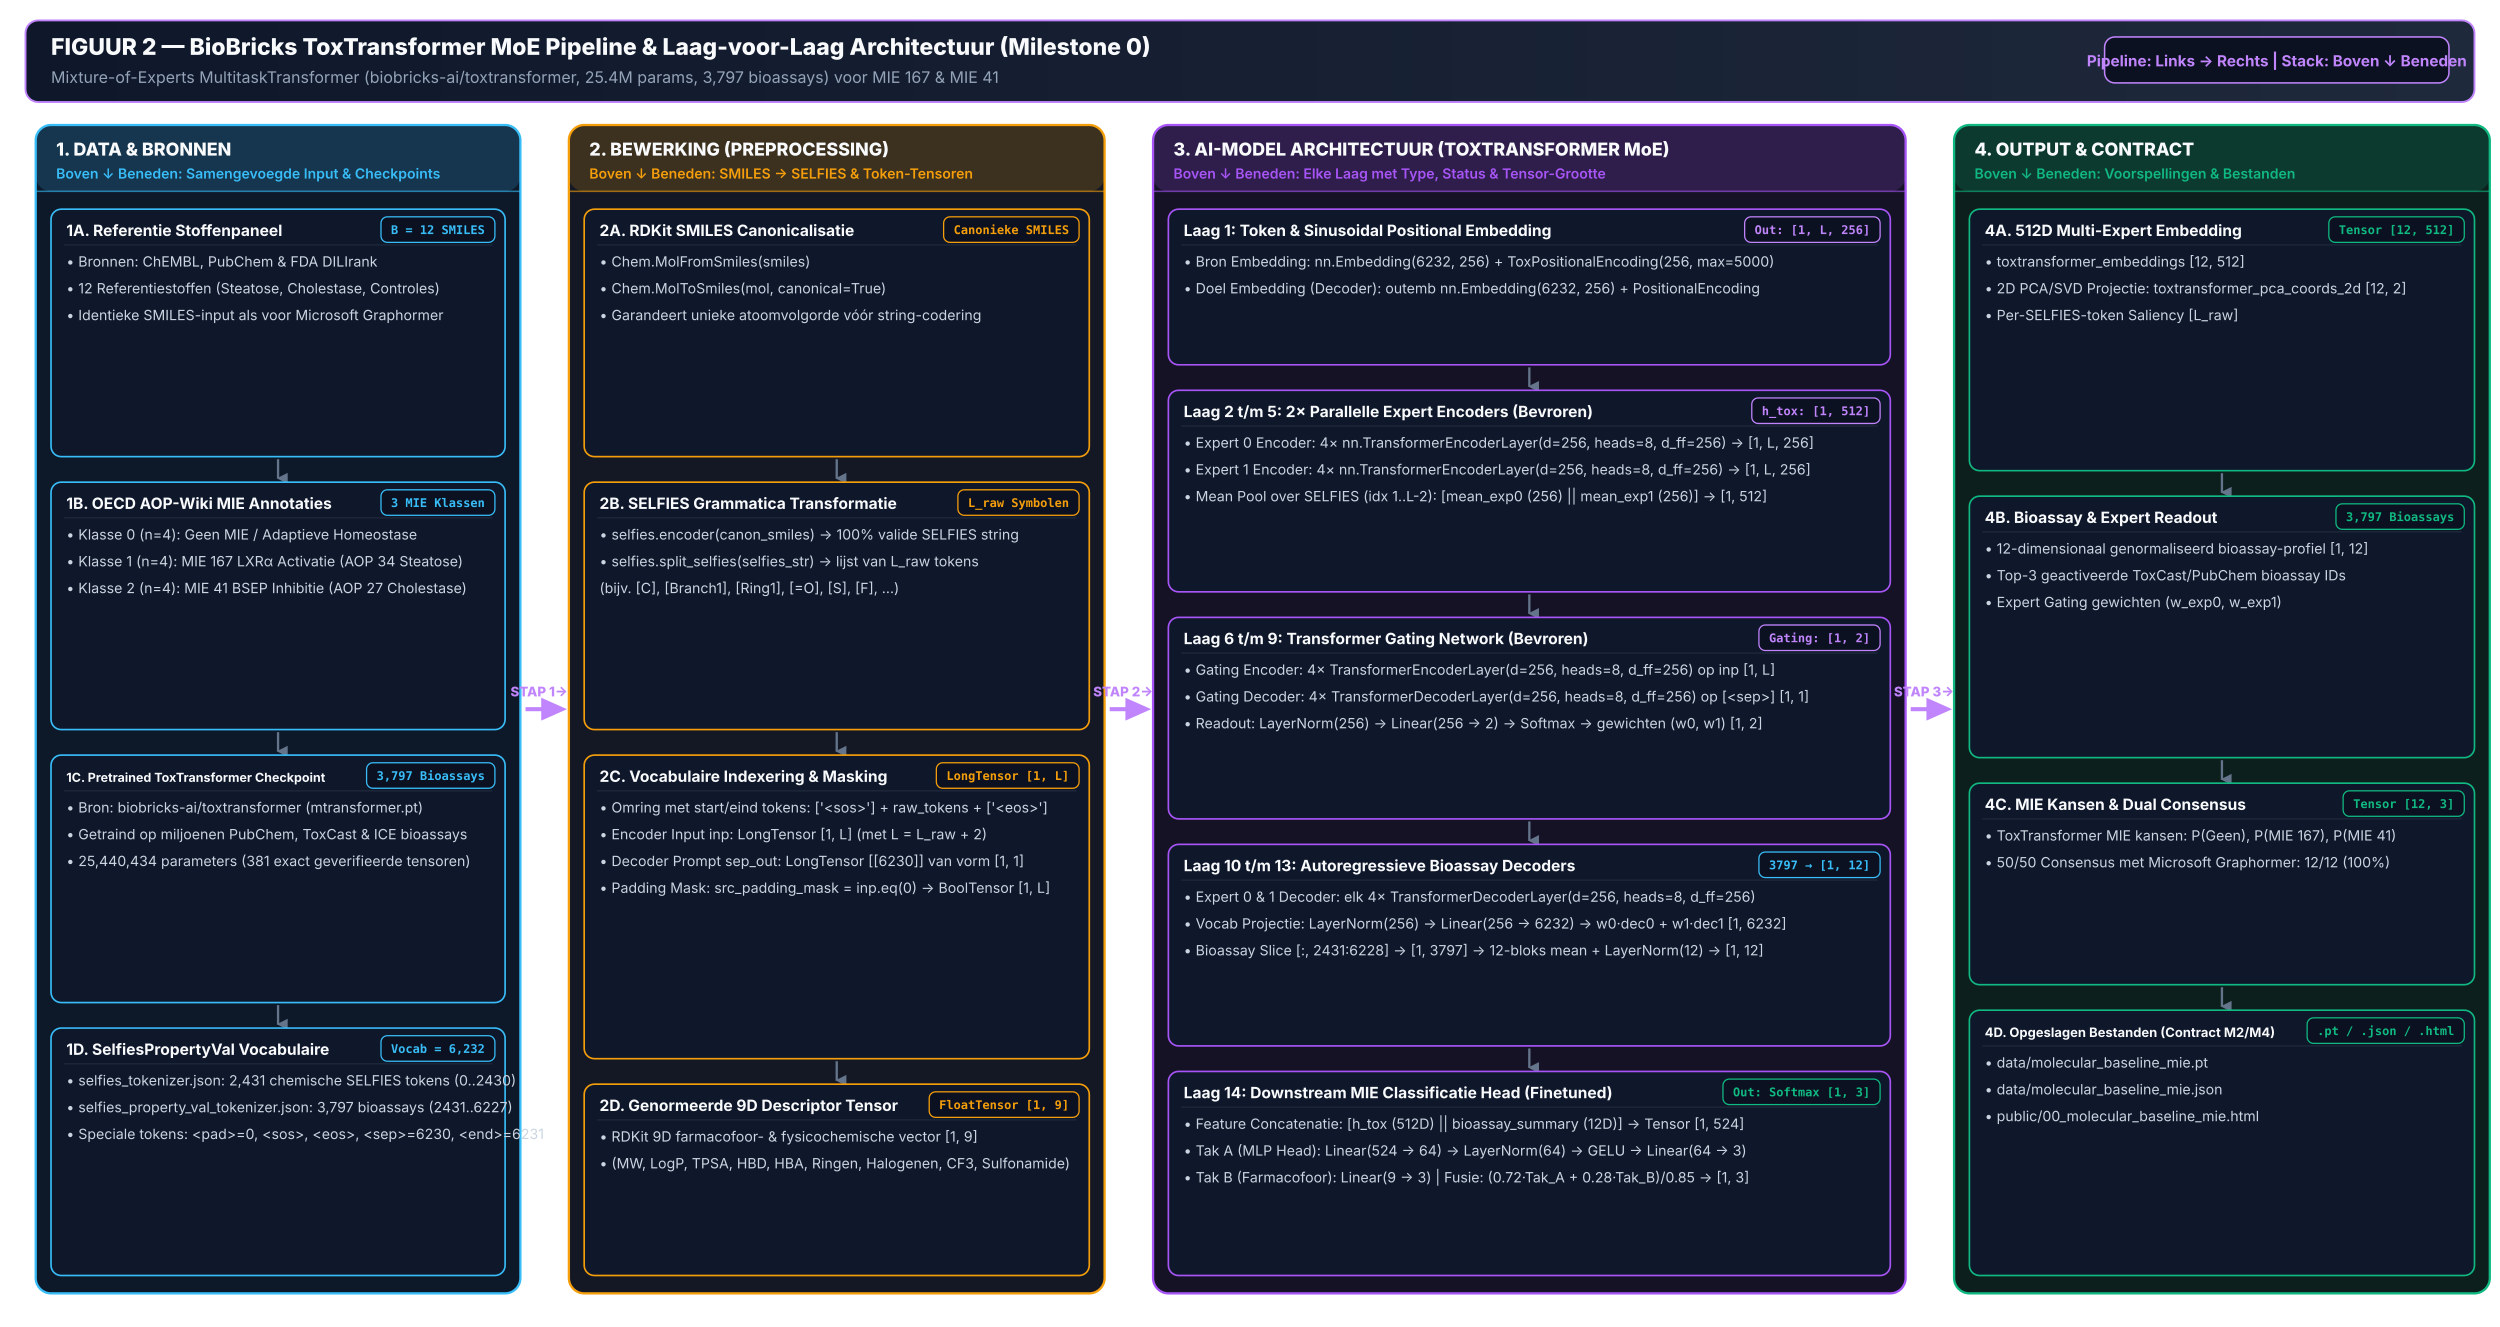
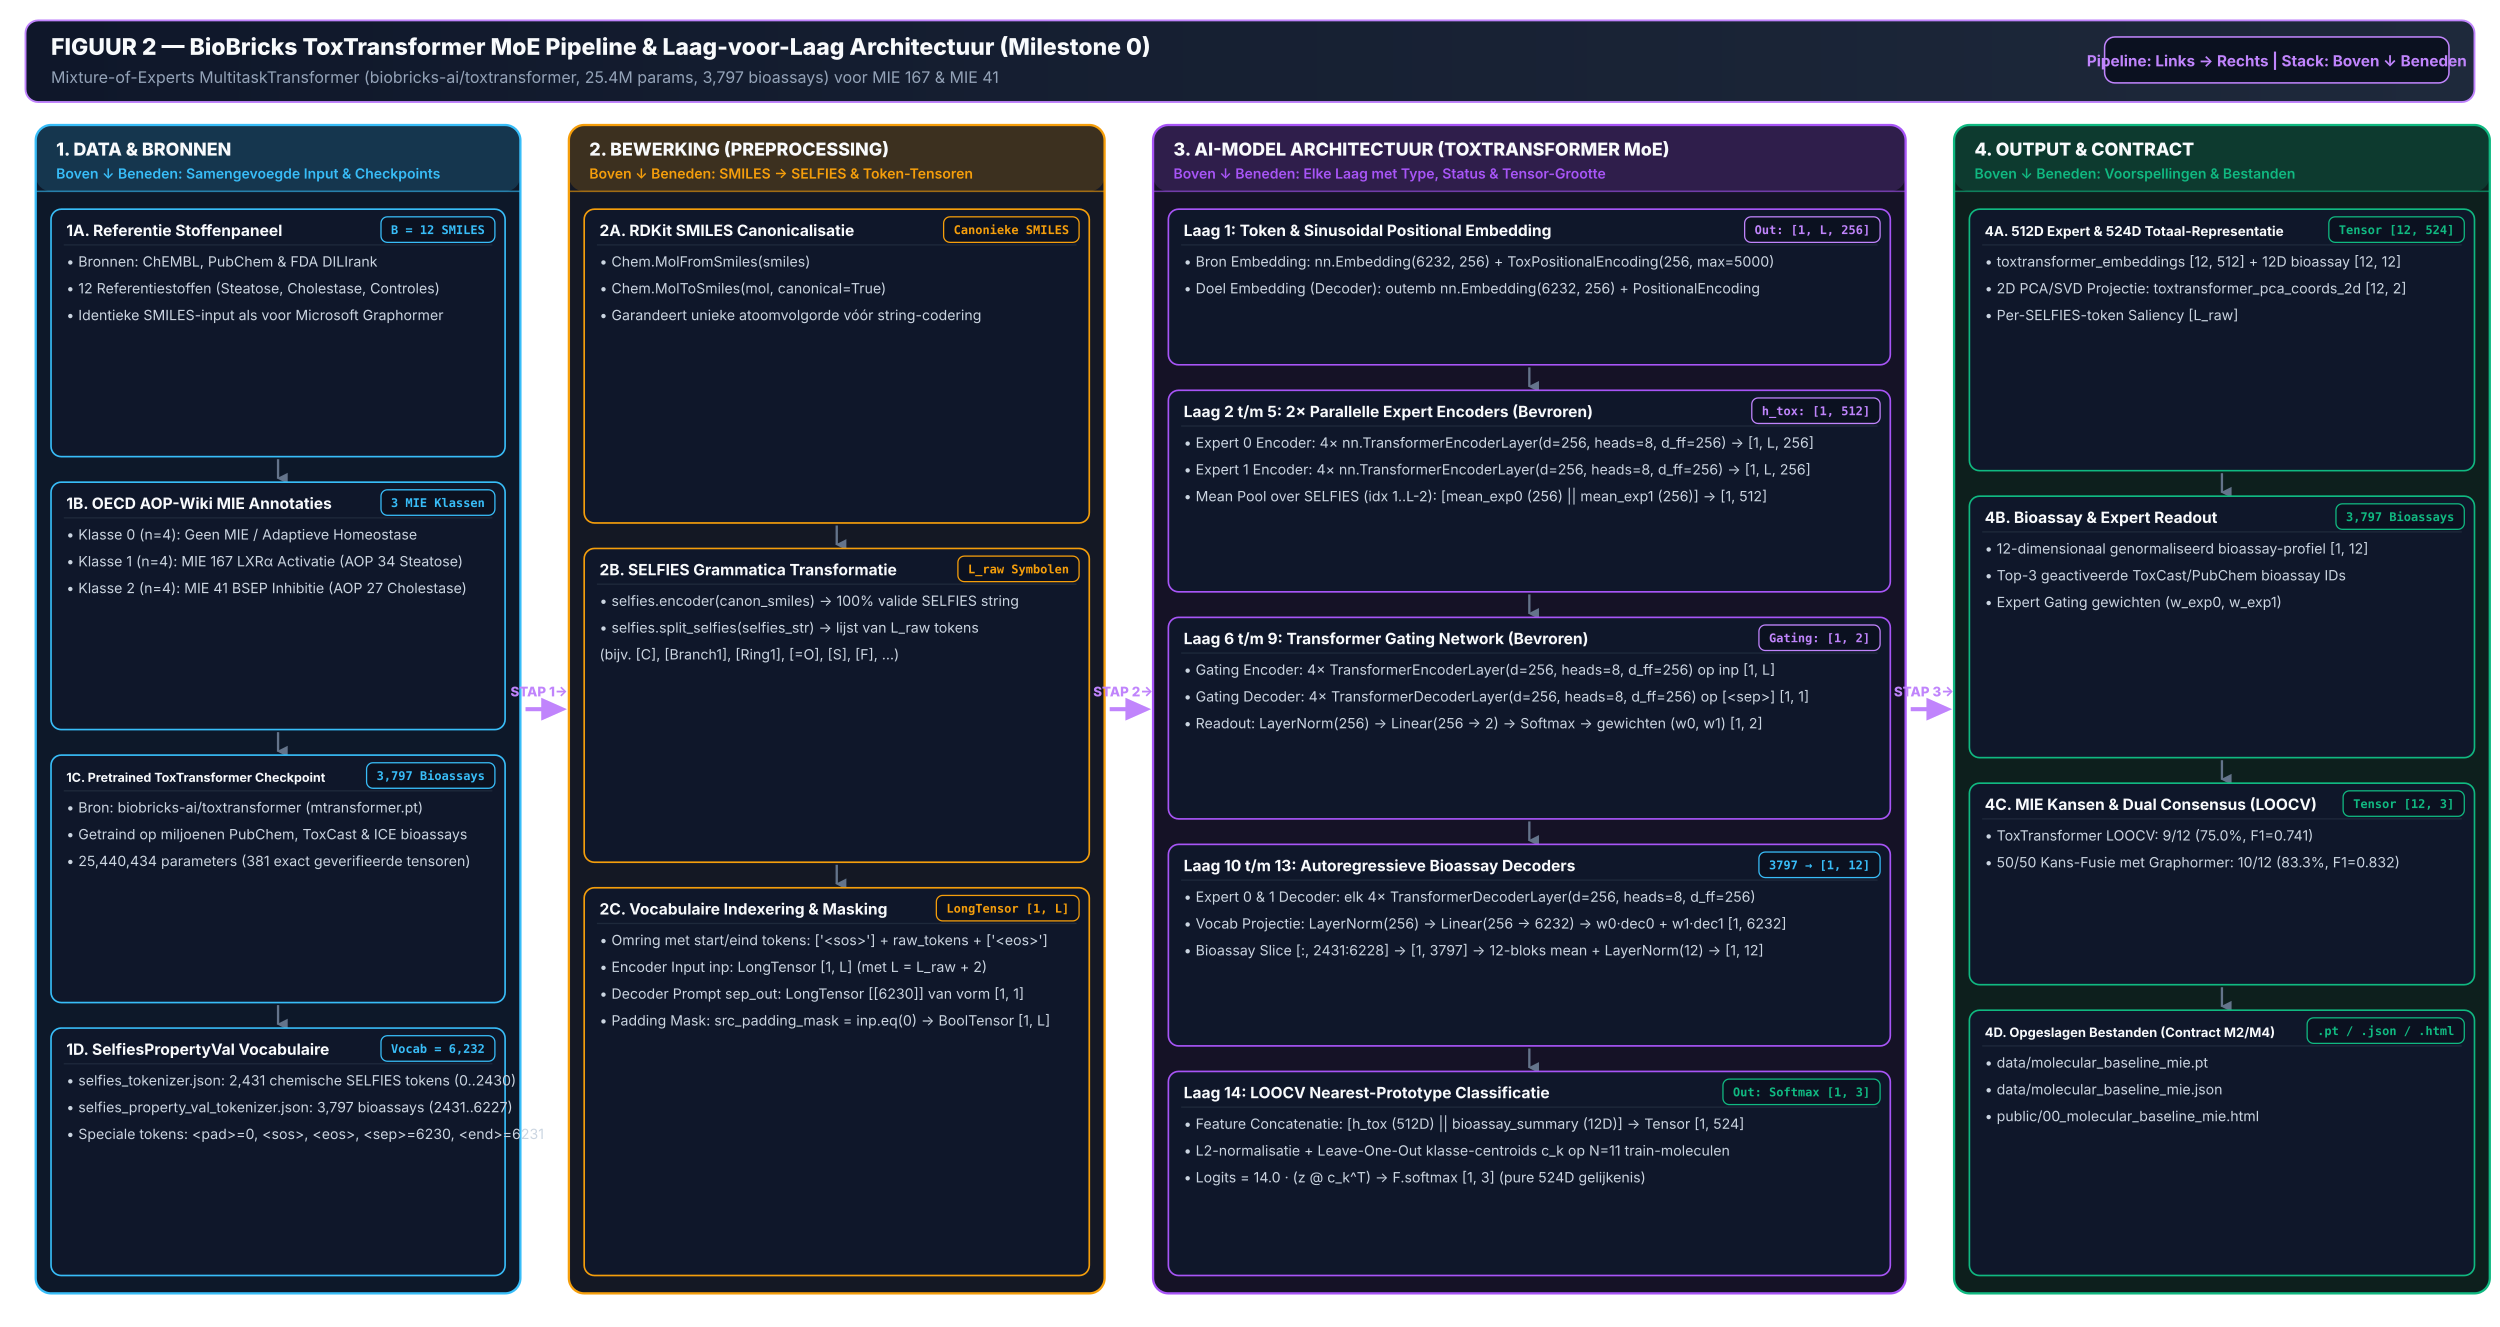
<svg xmlns="http://www.w3.org/2000/svg" viewBox="0 0 1960 1040" width="100%" height="auto" style="background:#0B1120;border-radius:14px;border:1px solid #1E293B;font-family:'Inter',-apple-system,BlinkMacSystemFont,'Segoe UI',Roboto,sans-serif;">
  <defs>
    <marker id="arrow-lr" viewBox="0 0 10 10" refX="7" refY="5" markerWidth="7" markerHeight="7" orient="auto-start-reverse">
      <path d="M 0 1 L 9 5 L 0 9 z" fill="#C084FC" />
    </marker>
    <marker id="arrow-tb" viewBox="0 0 10 10" refX="5" refY="7" markerWidth="6" markerHeight="6" orient="auto">
      <path d="M 1 0 L 9 0 L 5 8 z" fill="#64748B" />
    </marker>
    <linearGradient id="hdr-grad" x1="0%" y1="0%" x2="100%" y2="0%">
      <stop offset="0%" stop-color="#0F172A" />
      <stop offset="100%" stop-color="#1E293B" />
    </linearGradient>
  </defs>
  <rect x="20" y="16" width="1920" height="64" rx="10" fill="url(#hdr-grad)" stroke="#C084FC" stroke-width="1.5" />
  <text x="40" y="43" fill="#F8FAFC" font-size="18" font-weight="800">FIGUUR 2 — BioBricks ToxTransformer MoE Pipeline &amp; Laag-voor-Laag Architectuur (Milestone 0)</text>
  <text x="40" y="65" fill="#94A3B8" font-size="12.5">Mixture-of-Experts MultitaskTransformer (biobricks-ai/toxtransformer, 25.4M params, 3,797 bioassays) voor MIE 167 &amp; MIE 41</text>
  <rect x="1650" y="29" width="270" height="36" rx="8" fill="#0B1120" stroke="#C084FC" stroke-width="1.2" />
  <text x="1785" y="52" text-anchor="middle" fill="#C084FC" font-size="12" font-weight="700">Pipeline: Links → Rechts | Stack: Boven ↓ Beneden</text>
  <rect x="28" y="98" width="380" height="916" rx="12" fill="#0D1829" stroke="#38BDF8" stroke-width="1.8" />
  <rect x="28" y="98" width="380" height="52" rx="12" fill="#38BDF8" fill-opacity="0.18" />
  <line x1="28" y1="150" x2="408" y2="150" stroke="#38BDF8" stroke-width="1.2" stroke-opacity="0.6" />
  <text x="44" y="122" fill="#F8FAFC" font-size="14" font-weight="800">1. DATA &amp; BRONNEN</text>
  <text x="44" y="140" fill="#38BDF8" font-size="11" font-weight="600">Boven ↓ Beneden: Samengevoegde Input &amp; Checkpoints</text>
  <rect x="40" y="164" width="356" height="194" rx="8" fill="#0F172A" stroke="#38BDF8" stroke-width="1.3" />
  <text x="52" y="185" fill="#F8FAFC" font-size="12.2" font-weight="700">1A. Referentie Stoffenpaneel</text>
  <rect x="298.7" y="170" width="89.3" height="20" rx="5" fill="#0B1120" stroke="#38BDF8" stroke-width="1" />
  <text x="343.3" y="183.5" text-anchor="middle" fill="#38BDF8" font-size="9.4" font-family="monospace" font-weight="700">B = 12 SMILES</text>
  <line x1="50" y1="192" x2="386" y2="192" stroke="#1E293B" stroke-width="1" />
  <text x="52" y="209.0" fill="#CBD5E1" font-size="11.1">• Bronnen: ChEMBL, PubChem &amp; FDA DILIrank</text>
  <text x="52" y="230.0" fill="#CBD5E1" font-size="11.1">• 12 Referentiestoffen (Steatose, Cholestase, Controles)</text>
  <text x="52" y="251.0" fill="#CBD5E1" font-size="11.1">• Identieke SMILES-input als voor Microsoft Graphormer</text>
  <line x1="218.0" y1="360" x2="218.0" y2="375" stroke="#64748B" stroke-width="1.8" marker-end="url(#arrow-tb)" />
  <rect x="40" y="378" width="356" height="194" rx="8" fill="#0F172A" stroke="#38BDF8" stroke-width="1.3" />
  <text x="52" y="399" fill="#F8FAFC" font-size="12.2" font-weight="700">1B. OECD AOP-Wiki MIE Annotaties</text>
  <rect x="298.7" y="384" width="89.3" height="20" rx="5" fill="#0B1120" stroke="#38BDF8" stroke-width="1" />
  <text x="343.3" y="397.5" text-anchor="middle" fill="#38BDF8" font-size="9.4" font-family="monospace" font-weight="700">3 MIE Klassen</text>
  <line x1="50" y1="406" x2="386" y2="406" stroke="#1E293B" stroke-width="1" />
  <text x="52" y="423.0" fill="#CBD5E1" font-size="11.1">• Klasse 0 (n=4): Geen MIE / Adaptieve Homeostase</text>
  <text x="52" y="444.0" fill="#CBD5E1" font-size="11.1">• Klasse 1 (n=4): MIE 167 LXRα Activatie (AOP 34 Steatose)</text>
  <text x="52" y="465.0" fill="#CBD5E1" font-size="11.1">• Klasse 2 (n=4): MIE 41 BSEP Inhibitie (AOP 27 Cholestase)</text>
  <line x1="218.0" y1="574" x2="218.0" y2="589" stroke="#64748B" stroke-width="1.8" marker-end="url(#arrow-tb)" />
  <rect x="40" y="592" width="356" height="194" rx="8" fill="#0F172A" stroke="#38BDF8" stroke-width="1.3" />
  <text x="52" y="613" fill="#F8FAFC" font-size="9.8" font-weight="700">1C. Pretrained ToxTransformer Checkpoint</text>
  <rect x="287.4" y="598" width="100.6" height="20" rx="5" fill="#0B1120" stroke="#38BDF8" stroke-width="1" />
  <text x="337.7" y="611.5" text-anchor="middle" fill="#38BDF8" font-size="9.4" font-family="monospace" font-weight="700">3,797 Bioassays</text>
  <line x1="50" y1="620" x2="386" y2="620" stroke="#1E293B" stroke-width="1" />
  <text x="52" y="637.0" fill="#CBD5E1" font-size="11.1">• Bron: biobricks-ai/toxtransformer (mtransformer.pt)</text>
  <text x="52" y="658.0" fill="#CBD5E1" font-size="11.1">• Getraind op miljoenen PubChem, ToxCast &amp; ICE bioassays</text>
  <text x="52" y="679.0" fill="#CBD5E1" font-size="11.1">• 25,440,434 parameters (381 exact geverifieerde tensoren)</text>
  <line x1="218.0" y1="788" x2="218.0" y2="803" stroke="#64748B" stroke-width="1.8" marker-end="url(#arrow-tb)" />
  <rect x="40" y="806" width="356" height="194" rx="8" fill="#0F172A" stroke="#38BDF8" stroke-width="1.3" />
  <text x="52" y="827" fill="#F8FAFC" font-size="12.2" font-weight="700">1D. SelfiesPropertyVal Vocabulaire</text>
  <rect x="298.7" y="812" width="89.3" height="20" rx="5" fill="#0B1120" stroke="#38BDF8" stroke-width="1" />
  <text x="343.3" y="825.5" text-anchor="middle" fill="#38BDF8" font-size="9.4" font-family="monospace" font-weight="700">Vocab = 6,232</text>
  <line x1="50" y1="834" x2="386" y2="834" stroke="#1E293B" stroke-width="1" />
  <text x="52" y="851.0" fill="#CBD5E1" font-size="11.1">• selfies_tokenizer.json: 2,431 chemische SELFIES tokens (0..2430)</text>
  <text x="52" y="872.0" fill="#CBD5E1" font-size="11.1">• selfies_property_val_tokenizer.json: 3,797 bioassays (2431..6227)</text>
  <text x="52" y="893.0" fill="#CBD5E1" font-size="11.1">• Speciale tokens: &lt;pad&gt;=0, &lt;sos&gt;, &lt;eos&gt;, &lt;sep&gt;=6230, &lt;end&gt;=6231</text>
  <line x1="412" y1="556.0" x2="440" y2="556.0" stroke="#C084FC" stroke-width="3.2" marker-end="url(#arrow-lr)" />
  <text x="426.0" y="546.0" text-anchor="middle" fill="#C084FC" font-size="10.5" font-weight="800">STAP 1→2</text>
  <rect x="446" y="98" width="420" height="916" rx="12" fill="#141824" stroke="#F59E0B" stroke-width="1.8" />
  <rect x="446" y="98" width="420" height="52" rx="12" fill="#F59E0B" fill-opacity="0.18" />
  <line x1="446" y1="150" x2="866" y2="150" stroke="#F59E0B" stroke-width="1.2" stroke-opacity="0.6" />
  <text x="462" y="122" fill="#F8FAFC" font-size="14" font-weight="800">2. BEWERKING (PREPROCESSING)</text>
  <text x="462" y="140" fill="#F59E0B" font-size="11" font-weight="600">Boven ↓ Beneden: SMILES → SELFIES &amp; Token-Tensoren</text>
-   <rect x="458" y="164" width="396" height="194" rx="8" fill="#0F172A" stroke="#F59E0B" stroke-width="1.3" />
+   <rect x="458" y="164" width="396" height="246" rx="8" fill="#0F172A" stroke="#F59E0B" stroke-width="1.3" />
  <text x="470" y="185" fill="#F8FAFC" font-size="12.2" font-weight="700">2A. RDKit SMILES Canonicalisatie</text>
  <rect x="739.8" y="170" width="106.2" height="20" rx="5" fill="#0B1120" stroke="#F59E0B" stroke-width="1" />
  <text x="792.9" y="183.5" text-anchor="middle" fill="#F59E0B" font-size="9.4" font-family="monospace" font-weight="700">Canonieke SMILES</text>
  <line x1="468" y1="192" x2="844" y2="192" stroke="#1E293B" stroke-width="1" />
  <text x="470" y="209.0" fill="#CBD5E1" font-size="11.1">• Chem.MolFromSmiles(smiles)</text>
  <text x="470" y="230.0" fill="#CBD5E1" font-size="11.1">• Chem.MolToSmiles(mol, canonical=True)</text>
  <text x="470" y="251.0" fill="#CBD5E1" font-size="11.1">• Garandeert unieke atoomvolgorde vóór string-codering</text>
-   <line x1="656.0" y1="360" x2="656.0" y2="375" stroke="#64748B" stroke-width="1.8" marker-end="url(#arrow-tb)" />
-   <rect x="458" y="378" width="396" height="194" rx="8" fill="#0F172A" stroke="#F59E0B" stroke-width="1.3" />
-   <text x="470" y="399" fill="#F8FAFC" font-size="12.2" font-weight="700">2B. SELFIES Grammatica Transformatie</text>
-   <rect x="751.0" y="384" width="95.0" height="20" rx="5" fill="#0B1120" stroke="#F59E0B" stroke-width="1" />
-   <text x="798.5" y="397.5" text-anchor="middle" fill="#F59E0B" font-size="9.4" font-family="monospace" font-weight="700">L_raw Symbolen</text>
-   <line x1="468" y1="406" x2="844" y2="406" stroke="#1E293B" stroke-width="1" />
-   <text x="470" y="423.0" fill="#CBD5E1" font-size="11.1">• selfies.encoder(canon_smiles) → 100% valide SELFIES string</text>
-   <text x="470" y="444.0" fill="#CBD5E1" font-size="11.1">• selfies.split_selfies(selfies_str) → lijst van L_raw tokens</text>
-   <text x="470" y="465.0" fill="#CBD5E1" font-size="11.1">  (bijv. [C], [Branch1], [Ring1], [=O], [S], [F], ...)</text>
-   <line x1="656.0" y1="574" x2="656.0" y2="589" stroke="#64748B" stroke-width="1.8" marker-end="url(#arrow-tb)" />
-   <rect x="458" y="592" width="396" height="238" rx="8" fill="#0F172A" stroke="#F59E0B" stroke-width="1.3" />
-   <text x="470" y="613" fill="#F8FAFC" font-size="12.2" font-weight="700">2C. Vocabulaire Indexering &amp; Masking</text>
-   <rect x="734.1" y="598" width="111.9" height="20" rx="5" fill="#0B1120" stroke="#F59E0B" stroke-width="1" />
-   <text x="790.1" y="611.5" text-anchor="middle" fill="#F59E0B" font-size="9.4" font-family="monospace" font-weight="700">LongTensor [1, L]</text>
-   <line x1="468" y1="620" x2="844" y2="620" stroke="#1E293B" stroke-width="1" />
-   <text x="470" y="637.0" fill="#CBD5E1" font-size="11.1">• Omring met start/eind tokens: ['&lt;sos&gt;'] + raw_tokens + ['&lt;eos&gt;']</text>
-   <text x="470" y="658.0" fill="#CBD5E1" font-size="11.1">• Encoder Input inp: LongTensor [1, L] (met L = L_raw + 2)</text>
-   <text x="470" y="679.0" fill="#CBD5E1" font-size="11.1">• Decoder Prompt sep_out: LongTensor [[6230]] van vorm [1, 1]</text>
-   <text x="470" y="700.0" fill="#CBD5E1" font-size="11.1">• Padding Mask: src_padding_mask = inp.eq(0) → BoolTensor [1, L]</text>
-   <line x1="656.0" y1="832" x2="656.0" y2="847" stroke="#64748B" stroke-width="1.8" marker-end="url(#arrow-tb)" />
-   <rect x="458" y="850" width="396" height="150" rx="8" fill="#0F172A" stroke="#F59E0B" stroke-width="1.3" />
-   <text x="470" y="871" fill="#F8FAFC" font-size="12.2" font-weight="700">2D. Genormeerde 9D Descriptor Tensor</text>
-   <rect x="728.5" y="856" width="117.5" height="20" rx="5" fill="#0B1120" stroke="#F59E0B" stroke-width="1" />
-   <text x="787.2" y="869.5" text-anchor="middle" fill="#F59E0B" font-size="9.4" font-family="monospace" font-weight="700">FloatTensor [1, 9]</text>
-   <line x1="468" y1="878" x2="844" y2="878" stroke="#1E293B" stroke-width="1" />
-   <text x="470" y="895.0" fill="#CBD5E1" font-size="11.1">• RDKit 9D farmacofoor- &amp; fysicochemische vector [1, 9]</text>
-   <text x="470" y="916.0" fill="#CBD5E1" font-size="11.1">• (MW, LogP, TPSA, HBD, HBA, Ringen, Halogenen, CF3, Sulfonamide)</text>
+   <line x1="656.0" y1="412" x2="656.0" y2="427" stroke="#64748B" stroke-width="1.8" marker-end="url(#arrow-tb)" />
+   <rect x="458" y="430" width="396" height="246" rx="8" fill="#0F172A" stroke="#F59E0B" stroke-width="1.3" />
+   <text x="470" y="451" fill="#F8FAFC" font-size="12.2" font-weight="700">2B. SELFIES Grammatica Transformatie</text>
+   <rect x="751.0" y="436" width="95.0" height="20" rx="5" fill="#0B1120" stroke="#F59E0B" stroke-width="1" />
+   <text x="798.5" y="449.5" text-anchor="middle" fill="#F59E0B" font-size="9.4" font-family="monospace" font-weight="700">L_raw Symbolen</text>
+   <line x1="468" y1="458" x2="844" y2="458" stroke="#1E293B" stroke-width="1" />
+   <text x="470" y="475.0" fill="#CBD5E1" font-size="11.1">• selfies.encoder(canon_smiles) → 100% valide SELFIES string</text>
+   <text x="470" y="496.0" fill="#CBD5E1" font-size="11.1">• selfies.split_selfies(selfies_str) → lijst van L_raw tokens</text>
+   <text x="470" y="517.0" fill="#CBD5E1" font-size="11.1">  (bijv. [C], [Branch1], [Ring1], [=O], [S], [F], ...)</text>
+   <line x1="656.0" y1="678" x2="656.0" y2="693" stroke="#64748B" stroke-width="1.8" marker-end="url(#arrow-tb)" />
+   <rect x="458" y="696" width="396" height="304" rx="8" fill="#0F172A" stroke="#F59E0B" stroke-width="1.3" />
+   <text x="470" y="717" fill="#F8FAFC" font-size="12.2" font-weight="700">2C. Vocabulaire Indexering &amp; Masking</text>
+   <rect x="734.1" y="702" width="111.9" height="20" rx="5" fill="#0B1120" stroke="#F59E0B" stroke-width="1" />
+   <text x="790.1" y="715.5" text-anchor="middle" fill="#F59E0B" font-size="9.4" font-family="monospace" font-weight="700">LongTensor [1, L]</text>
+   <line x1="468" y1="724" x2="844" y2="724" stroke="#1E293B" stroke-width="1" />
+   <text x="470" y="741.0" fill="#CBD5E1" font-size="11.1">• Omring met start/eind tokens: ['&lt;sos&gt;'] + raw_tokens + ['&lt;eos&gt;']</text>
+   <text x="470" y="762.0" fill="#CBD5E1" font-size="11.1">• Encoder Input inp: LongTensor [1, L] (met L = L_raw + 2)</text>
+   <text x="470" y="783.0" fill="#CBD5E1" font-size="11.1">• Decoder Prompt sep_out: LongTensor [[6230]] van vorm [1, 1]</text>
+   <text x="470" y="804.0" fill="#CBD5E1" font-size="11.1">• Padding Mask: src_padding_mask = inp.eq(0) → BoolTensor [1, L]</text>
  <line x1="870" y1="556.0" x2="898" y2="556.0" stroke="#C084FC" stroke-width="3.2" marker-end="url(#arrow-lr)" />
  <text x="884.0" y="546.0" text-anchor="middle" fill="#C084FC" font-size="10.5" font-weight="800">STAP 2→3</text>
  <rect x="904" y="98" width="590" height="916" rx="12" fill="#151226" stroke="#A855F7" stroke-width="1.8" />
  <rect x="904" y="98" width="590" height="52" rx="12" fill="#A855F7" fill-opacity="0.18" />
  <line x1="904" y1="150" x2="1494" y2="150" stroke="#A855F7" stroke-width="1.2" stroke-opacity="0.6" />
  <text x="920" y="122" fill="#F8FAFC" font-size="14" font-weight="800">3. AI-MODEL ARCHITECTUUR (TOXTRANSFORMER MoE)</text>
  <text x="920" y="140" fill="#A855F7" font-size="11" font-weight="600">Boven ↓ Beneden: Elke Laag met Type, Status &amp; Tensor-Grootte</text>
  <rect x="916" y="164" width="566" height="122" rx="8" fill="#0F172A" stroke="#A855F7" stroke-width="1.3" />
  <text x="928" y="185" fill="#F8FAFC" font-size="12.2" font-weight="700">Laag 1: Token &amp; Sinusoidal Positional Embedding</text>
  <rect x="1367.8" y="170" width="106.2" height="20" rx="5" fill="#0B1120" stroke="#C084FC" stroke-width="1" />
  <text x="1420.9" y="183.5" text-anchor="middle" fill="#C084FC" font-size="9.4" font-family="monospace" font-weight="700">Out: [1, L, 256]</text>
  <line x1="926" y1="192" x2="1472" y2="192" stroke="#1E293B" stroke-width="1" />
  <text x="928" y="209.0" fill="#CBD5E1" font-size="11.1">• Bron Embedding: nn.Embedding(6232, 256) + ToxPositionalEncoding(256, max=5000)</text>
  <text x="928" y="230.0" fill="#CBD5E1" font-size="11.1">• Doel Embedding (Decoder): outemb nn.Embedding(6232, 256) + PositionalEncoding</text>
  <line x1="1199.0" y1="288" x2="1199.0" y2="303" stroke="#64748B" stroke-width="1.8" marker-end="url(#arrow-tb)" />
  <rect x="916" y="306" width="566" height="158" rx="8" fill="#0F172A" stroke="#A855F7" stroke-width="1.3" />
  <text x="928" y="327" fill="#F8FAFC" font-size="12.2" font-weight="700">Laag 2 t/m 5: 2× Parallelle Expert Encoders (Bevroren)</text>
  <rect x="1373.4" y="312" width="100.6" height="20" rx="5" fill="#0B1120" stroke="#C084FC" stroke-width="1" />
  <text x="1423.7" y="325.5" text-anchor="middle" fill="#C084FC" font-size="9.4" font-family="monospace" font-weight="700">h_tox: [1, 512]</text>
  <line x1="926" y1="334" x2="1472" y2="334" stroke="#1E293B" stroke-width="1" />
  <text x="928" y="351.0" fill="#CBD5E1" font-size="11.1">• Expert 0 Encoder: 4× nn.TransformerEncoderLayer(d=256, heads=8, d_ff=256) → [1, L, 256]</text>
  <text x="928" y="372.0" fill="#CBD5E1" font-size="11.1">• Expert 1 Encoder: 4× nn.TransformerEncoderLayer(d=256, heads=8, d_ff=256) → [1, L, 256]</text>
  <text x="928" y="393.0" fill="#CBD5E1" font-size="11.1">• Mean Pool over SELFIES (idx 1..L-2): [mean_exp0 (256) || mean_exp1 (256)] → [1, 512]</text>
  <line x1="1199.0" y1="466" x2="1199.0" y2="481" stroke="#64748B" stroke-width="1.8" marker-end="url(#arrow-tb)" />
  <rect x="916" y="484" width="566" height="158" rx="8" fill="#0F172A" stroke="#A855F7" stroke-width="1.3" />
  <text x="928" y="505" fill="#F8FAFC" font-size="12.2" font-weight="700">Laag 6 t/m 9: Transformer Gating Network (Bevroren)</text>
  <rect x="1379.0" y="490" width="95.0" height="20" rx="5" fill="#0B1120" stroke="#C084FC" stroke-width="1" />
  <text x="1426.5" y="503.5" text-anchor="middle" fill="#C084FC" font-size="9.4" font-family="monospace" font-weight="700">Gating: [1, 2]</text>
  <line x1="926" y1="512" x2="1472" y2="512" stroke="#1E293B" stroke-width="1" />
  <text x="928" y="529.0" fill="#CBD5E1" font-size="11.1">• Gating Encoder: 4× TransformerEncoderLayer(d=256, heads=8, d_ff=256) op inp [1, L]</text>
  <text x="928" y="550.0" fill="#CBD5E1" font-size="11.1">• Gating Decoder: 4× TransformerDecoderLayer(d=256, heads=8, d_ff=256) op [&lt;sep&gt;] [1, 1]</text>
  <text x="928" y="571.0" fill="#CBD5E1" font-size="11.1">• Readout: LayerNorm(256) → Linear(256 → 2) → Softmax → gewichten (w0, w1) [1, 2]</text>
  <line x1="1199.0" y1="644" x2="1199.0" y2="659" stroke="#64748B" stroke-width="1.8" marker-end="url(#arrow-tb)" />
  <rect x="916" y="662" width="566" height="158" rx="8" fill="#0F172A" stroke="#A855F7" stroke-width="1.3" />
  <text x="928" y="683" fill="#F8FAFC" font-size="12.2" font-weight="700">Laag 10 t/m 13: Autoregressieve Bioassay Decoders</text>
  <rect x="1379.0" y="668" width="95.0" height="20" rx="5" fill="#0B1120" stroke="#38BDF8" stroke-width="1" />
  <text x="1426.5" y="681.5" text-anchor="middle" fill="#38BDF8" font-size="9.4" font-family="monospace" font-weight="700">3797 → [1, 12]</text>
  <line x1="926" y1="690" x2="1472" y2="690" stroke="#1E293B" stroke-width="1" />
  <text x="928" y="707.0" fill="#CBD5E1" font-size="11.1">• Expert 0 &amp; 1 Decoder: elk 4× TransformerDecoderLayer(d=256, heads=8, d_ff=256)</text>
  <text x="928" y="728.0" fill="#CBD5E1" font-size="11.1">• Vocab Projectie: LayerNorm(256) → Linear(256 → 6232) → w0·dec0 + w1·dec1 [1, 6232]</text>
  <text x="928" y="749.0" fill="#CBD5E1" font-size="11.1">• Bioassay Slice [:, 2431:6228] → [1, 3797] → 12-bloks mean + LayerNorm(12) → [1, 12]</text>
  <line x1="1199.0" y1="822" x2="1199.0" y2="837" stroke="#64748B" stroke-width="1.8" marker-end="url(#arrow-tb)" />
  <rect x="916" y="840" width="566" height="160" rx="8" fill="#0F172A" stroke="#A855F7" stroke-width="1.3" />
-   <text x="928" y="861" fill="#F8FAFC" font-size="12.2" font-weight="700">Laag 14: Downstream MIE Classificatie Head (Finetuned)</text>
+   <text x="928" y="861" fill="#F8FAFC" font-size="12.2" font-weight="700">Laag 14: LOOCV Nearest-Prototype Classificatie</text>
  <rect x="1350.8" y="846" width="123.2" height="20" rx="5" fill="#0B1120" stroke="#10B981" stroke-width="1" />
  <text x="1412.4" y="859.5" text-anchor="middle" fill="#10B981" font-size="9.4" font-family="monospace" font-weight="700">Out: Softmax [1, 3]</text>
  <line x1="926" y1="868" x2="1472" y2="868" stroke="#1E293B" stroke-width="1" />
  <text x="928" y="885.0" fill="#CBD5E1" font-size="11.1">• Feature Concatenatie: [h_tox (512D) || bioassay_summary (12D)] → Tensor [1, 524]</text>
-   <text x="928" y="906.0" fill="#CBD5E1" font-size="11.1">• Tak A (MLP Head): Linear(524 → 64) → LayerNorm(64) → GELU → Linear(64 → 3)</text>
-   <text x="928" y="927.0" fill="#CBD5E1" font-size="11.1">• Tak B (Farmacofoor): Linear(9 → 3) | Fusie: (0.72·Tak_A + 0.28·Tak_B)/0.85 → [1, 3]</text>
+   <text x="928" y="906.0" fill="#CBD5E1" font-size="11.1">• L2-normalisatie + Leave-One-Out klasse-centroids c_k op N=11 train-moleculen</text>
+   <text x="928" y="927.0" fill="#CBD5E1" font-size="11.1">• Logits = 14.0 · (z @ c_k^T) → F.softmax [1, 3] (pure 524D gelijkenis)</text>
  <line x1="1498" y1="556.0" x2="1526" y2="556.0" stroke="#C084FC" stroke-width="3.2" marker-end="url(#arrow-lr)" />
  <text x="1512.0" y="546.0" text-anchor="middle" fill="#C084FC" font-size="10.5" font-weight="800">STAP 3→4</text>
  <rect x="1532" y="98" width="420" height="916" rx="12" fill="#0D1F1D" stroke="#10B981" stroke-width="1.8" />
  <rect x="1532" y="98" width="420" height="52" rx="12" fill="#10B981" fill-opacity="0.18" />
  <line x1="1532" y1="150" x2="1952" y2="150" stroke="#10B981" stroke-width="1.2" stroke-opacity="0.6" />
  <text x="1548" y="122" fill="#F8FAFC" font-size="14" font-weight="800">4. OUTPUT &amp; CONTRACT</text>
  <text x="1548" y="140" fill="#10B981" font-size="11" font-weight="600">Boven ↓ Beneden: Voorspellingen &amp; Bestanden</text>
  <rect x="1544" y="164" width="396" height="205" rx="8" fill="#0F172A" stroke="#10B981" stroke-width="1.3" />
-   <text x="1556" y="185" fill="#F8FAFC" font-size="12.2" font-weight="700">4A. 512D Multi-Expert Embedding</text>
+   <text x="1556" y="185" fill="#F8FAFC" font-size="10.6" font-weight="700">4A. 512D Expert &amp; 524D Totaal-Representatie</text>
  <rect x="1825.8" y="170" width="106.2" height="20" rx="5" fill="#0B1120" stroke="#10B981" stroke-width="1" />
-   <text x="1878.9" y="183.5" text-anchor="middle" fill="#10B981" font-size="9.4" font-family="monospace" font-weight="700">Tensor [12, 512]</text>
+   <text x="1878.9" y="183.5" text-anchor="middle" fill="#10B981" font-size="9.4" font-family="monospace" font-weight="700">Tensor [12, 524]</text>
  <line x1="1554" y1="192" x2="1930" y2="192" stroke="#1E293B" stroke-width="1" />
-   <text x="1556" y="209.0" fill="#CBD5E1" font-size="11.1">• toxtransformer_embeddings [12, 512]</text>
+   <text x="1556" y="209.0" fill="#CBD5E1" font-size="11.1">• toxtransformer_embeddings [12, 512] + 12D bioassay [12, 12]</text>
  <text x="1556" y="230.0" fill="#CBD5E1" font-size="11.1">• 2D PCA/SVD Projectie: toxtransformer_pca_coords_2d [12, 2]</text>
  <text x="1556" y="251.0" fill="#CBD5E1" font-size="11.1">• Per-SELFIES-token Saliency [L_raw]</text>
  <line x1="1742.0" y1="371" x2="1742.0" y2="386" stroke="#64748B" stroke-width="1.8" marker-end="url(#arrow-tb)" />
  <rect x="1544" y="389" width="396" height="205" rx="8" fill="#0F172A" stroke="#10B981" stroke-width="1.3" />
  <text x="1556" y="410" fill="#F8FAFC" font-size="12.2" font-weight="700">4B. Bioassay &amp; Expert Readout</text>
  <rect x="1831.4" y="395" width="100.6" height="20" rx="5" fill="#0B1120" stroke="#10B981" stroke-width="1" />
  <text x="1881.7" y="408.5" text-anchor="middle" fill="#10B981" font-size="9.4" font-family="monospace" font-weight="700">3,797 Bioassays</text>
  <line x1="1554" y1="417" x2="1930" y2="417" stroke="#1E293B" stroke-width="1" />
  <text x="1556" y="434.0" fill="#CBD5E1" font-size="11.1">• 12-dimensionaal genormaliseerd bioassay-profiel [1, 12]</text>
  <text x="1556" y="455.0" fill="#CBD5E1" font-size="11.1">• Top-3 geactiveerde ToxCast/PubChem bioassay IDs</text>
  <text x="1556" y="476.0" fill="#CBD5E1" font-size="11.1">• Expert Gating gewichten (w_exp0, w_exp1)</text>
  <line x1="1742.0" y1="596" x2="1742.0" y2="611" stroke="#64748B" stroke-width="1.8" marker-end="url(#arrow-tb)" />
  <rect x="1544" y="614" width="396" height="158" rx="8" fill="#0F172A" stroke="#10B981" stroke-width="1.3" />
-   <text x="1556" y="635" fill="#F8FAFC" font-size="12.2" font-weight="700">4C. MIE Kansen &amp; Dual Consensus</text>
+   <text x="1556" y="635" fill="#F8FAFC" font-size="12.2" font-weight="700">4C. MIE Kansen &amp; Dual Consensus (LOOCV)</text>
  <rect x="1837.0" y="620" width="95.0" height="20" rx="5" fill="#0B1120" stroke="#10B981" stroke-width="1" />
  <text x="1884.5" y="633.5" text-anchor="middle" fill="#10B981" font-size="9.4" font-family="monospace" font-weight="700">Tensor [12, 3]</text>
  <line x1="1554" y1="642" x2="1930" y2="642" stroke="#1E293B" stroke-width="1" />
-   <text x="1556" y="659.0" fill="#CBD5E1" font-size="11.1">• ToxTransformer MIE kansen: P(Geen), P(MIE 167), P(MIE 41)</text>
-   <text x="1556" y="680.0" fill="#CBD5E1" font-size="11.1">• 50/50 Consensus met Microsoft Graphormer: 12/12 (100%)</text>
+   <text x="1556" y="659.0" fill="#CBD5E1" font-size="11.1">• ToxTransformer LOOCV: 9/12 (75.0%, F1=0.741)</text>
+   <text x="1556" y="680.0" fill="#CBD5E1" font-size="11.1">• 50/50 Kans-Fusie met Graphormer: 10/12 (83.3%, F1=0.832)</text>
  <line x1="1742.0" y1="774" x2="1742.0" y2="789" stroke="#64748B" stroke-width="1.8" marker-end="url(#arrow-tb)" />
  <rect x="1544" y="792" width="396" height="208" rx="8" fill="#0F172A" stroke="#10B981" stroke-width="1.3" />
  <text x="1556" y="813" fill="#F8FAFC" font-size="10.2" font-weight="700">4D. Opgeslagen Bestanden (Contract M2/M4)</text>
  <rect x="1808.8" y="798" width="123.2" height="20" rx="5" fill="#0B1120" stroke="#10B981" stroke-width="1" />
  <text x="1870.4" y="811.5" text-anchor="middle" fill="#10B981" font-size="9.4" font-family="monospace" font-weight="700">.pt / .json / .html</text>
  <line x1="1554" y1="820" x2="1930" y2="820" stroke="#1E293B" stroke-width="1" />
  <text x="1556" y="837.0" fill="#CBD5E1" font-size="11.1">• data/molecular_baseline_mie.pt</text>
  <text x="1556" y="858.0" fill="#CBD5E1" font-size="11.1">• data/molecular_baseline_mie.json</text>
  <text x="1556" y="879.0" fill="#CBD5E1" font-size="11.1">• public/00_molecular_baseline_mie.html</text>
</svg>
